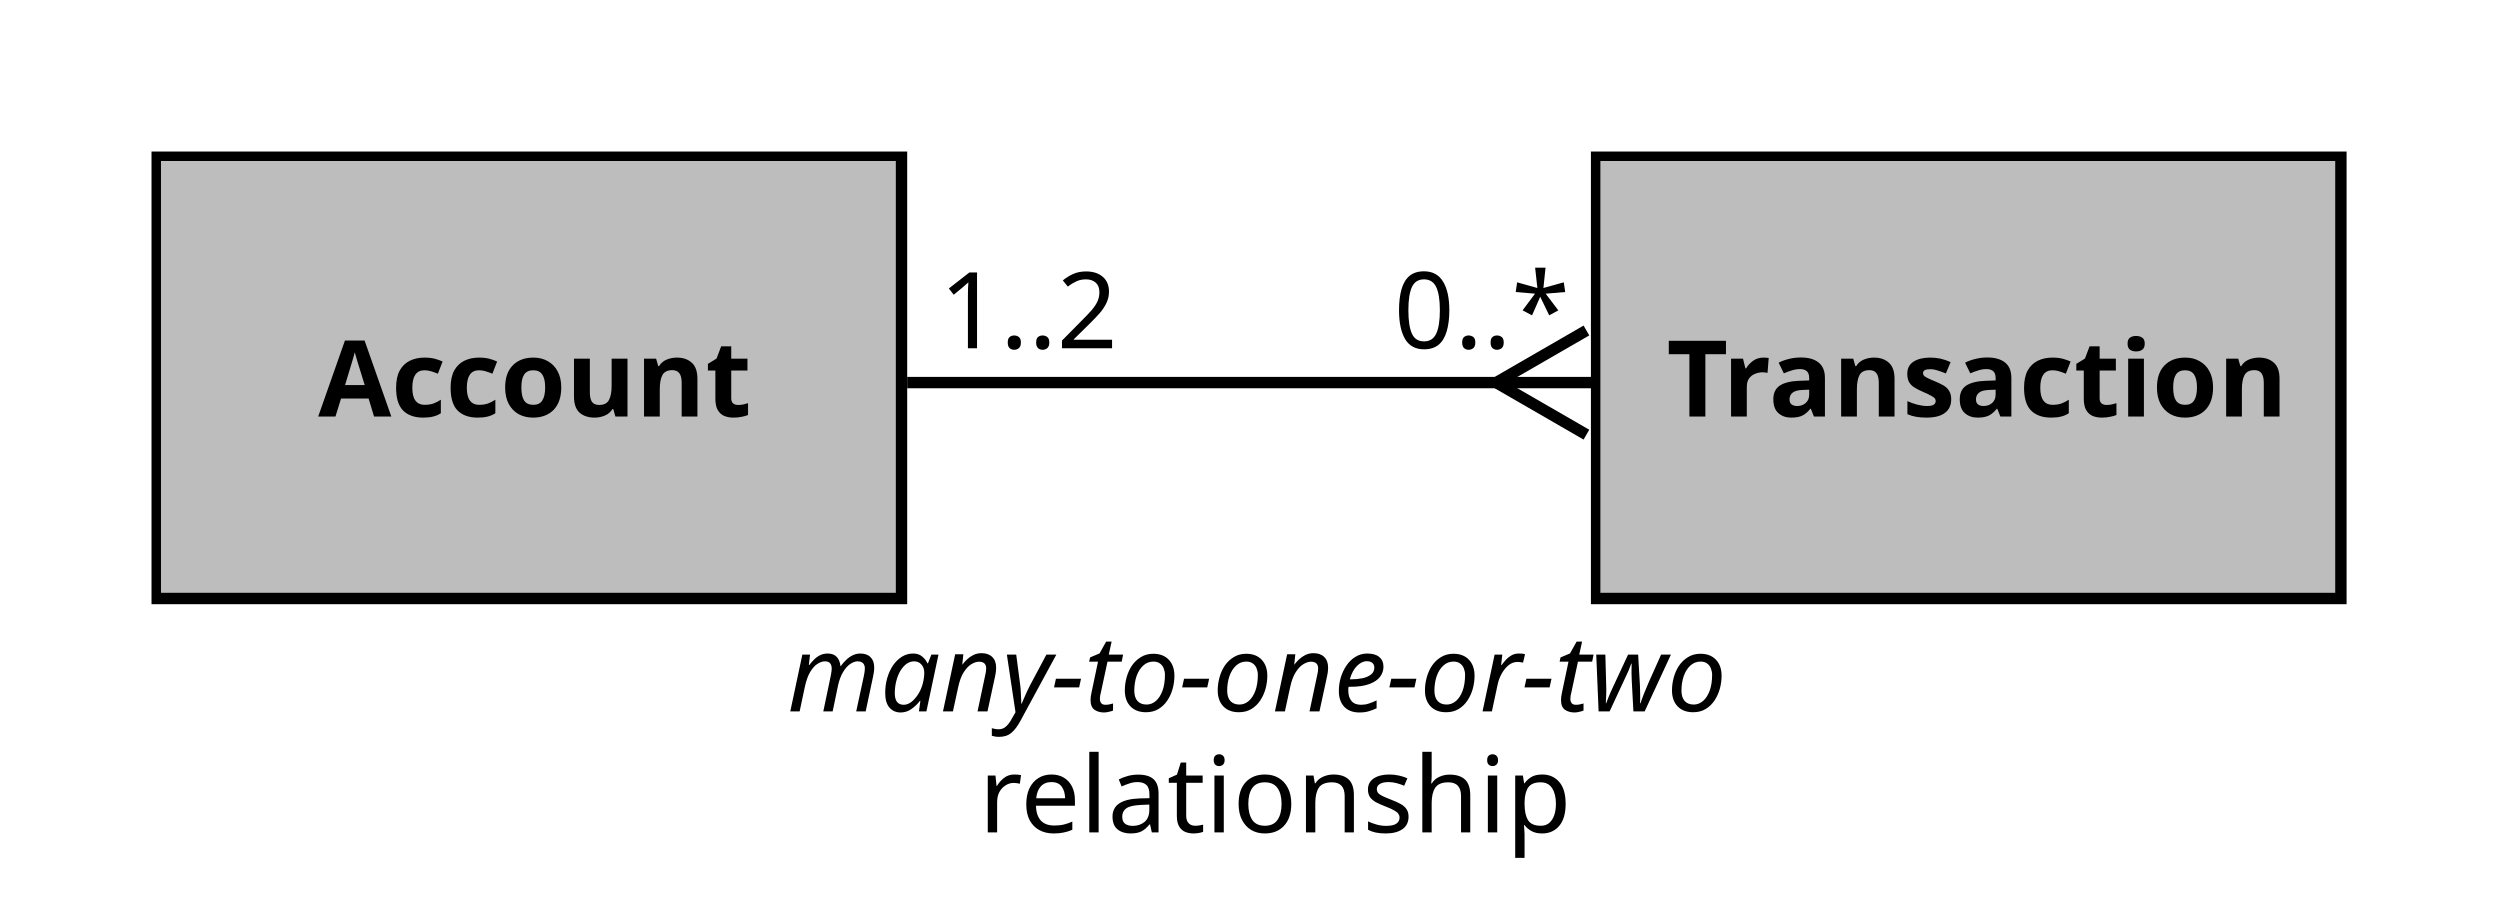
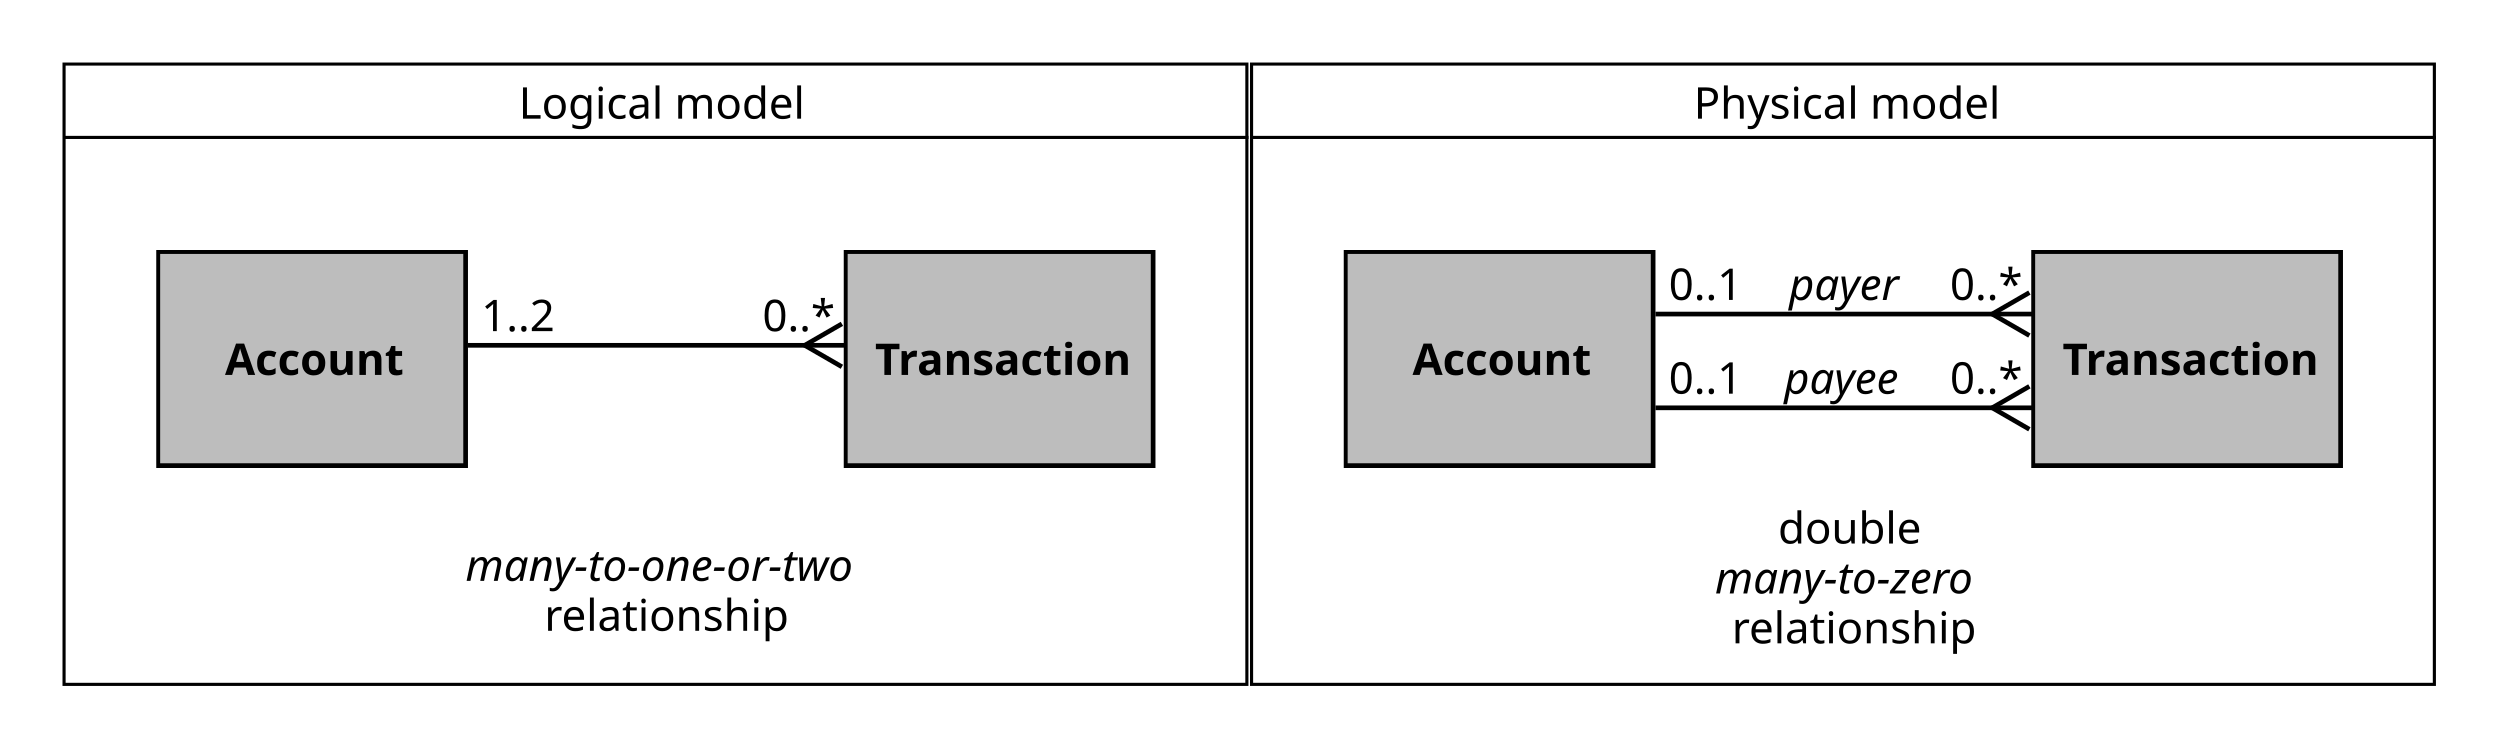
- <svg xmlns="http://www.w3.org/2000/svg" fill-opacity="1" color-rendering="auto" color-interpolation="auto" text-rendering="auto" stroke="black" stroke-linecap="square" width="330" stroke-miterlimit="10" shape-rendering="auto" stroke-opacity="1" fill="black" stroke-dasharray="none" font-weight="normal" stroke-width="1" viewBox="-10 -10 330 120" height="120" font-family="'Dialog'" font-style="normal" stroke-linejoin="miter" font-size="12px" stroke-dashoffset="0" image-rendering="auto">
+ <svg xmlns="http://www.w3.org/2000/svg" fill-opacity="1" color-rendering="auto" color-interpolation="auto" text-rendering="auto" stroke="black" stroke-linecap="square" width="800" stroke-miterlimit="10" shape-rendering="auto" stroke-opacity="1" fill="black" stroke-dasharray="none" font-weight="normal" stroke-width="1" viewBox="-10 -10 800 240" height="240" font-family="'Dialog'" font-style="normal" stroke-linejoin="miter" font-size="12px" stroke-dashoffset="0" image-rendering="auto">
  <defs id="genericDefs" />
  <g>
    <defs id="defs1">
      <clipPath clipPathUnits="userSpaceOnUse" id="clipPath1">
        <path d="M0 0 L2147483647 0 L2147483647 2147483647 L0 2147483647 L0 0 Z" />
      </clipPath>
      <clipPath clipPathUnits="userSpaceOnUse" id="clipPath2">
-         <path d="M0 0 L0 60 L100 60 L100 0 Z" />
+         <path d="M0 0 L0 200 L380 200 L380 0 Z" />
      </clipPath>
      <clipPath clipPathUnits="userSpaceOnUse" id="clipPath3">
-         <path d="M0 0 L0 90 L140 90 L140 0 Z" />
+         <path d="M0 0 L0 70 L100 70 L100 0 Z" />
+       </clipPath>
+       <clipPath clipPathUnits="userSpaceOnUse" id="clipPath4">
+         <path d="M0 0 L0 110 L150 110 L150 0 Z" />
+       </clipPath>
+       <clipPath clipPathUnits="userSpaceOnUse" id="clipPath5">
+         <path d="M0 0 L0 40 L150 40 L150 0 Z" />
+       </clipPath>
+       <clipPath clipPathUnits="userSpaceOnUse" id="clipPath6">
+         <path d="M0 0 L0 130 L150 130 L150 0 Z" />
      </clipPath>
    </defs>
-     <g fill="rgb(120,120,120)" fill-opacity="0.49" transform="translate(200,10)" stroke-opacity="0.49" stroke="rgb(120,120,120)">
-       <rect x="0.5" width="98.5" height="58.5" y="0.5" clip-path="url(#clipPath2)" stroke="none" />
+     <g fill="rgb(255,255,255)" fill-opacity="0" transform="translate(390,10)" stroke-opacity="0" stroke="rgb(255,255,255)">
+       <rect x="0.5" width="378.5" height="198.5" y="0.5" clip-path="url(#clipPath2)" stroke="none" />
    </g>
-     <g stroke-width="1.5" transform="translate(200,10)">
-       <rect fill="none" x="0.5" width="98.5" height="58.5" y="0.5" clip-path="url(#clipPath2)" />
-       <text x="10" font-size="14px" y="34.984" clip-path="url(#clipPath2)" font-family="sans-serif" stroke="none" font-weight="bold" xml:space="preserve">Transaction</text>
+     <g transform="translate(390,10)">
+       <rect fill="none" x="0.5" width="378.5" height="198.5" y="0.5" clip-path="url(#clipPath2)" />
+       <text x="142" font-size="14px" y="17.975" clip-path="url(#clipPath2)" font-family="sans-serif" stroke="none" xml:space="preserve">Physical model</text>
+       <path fill="none" d="M1 23.975 L379 23.975" clip-path="url(#clipPath2)" />
    </g>
-     <g fill="rgb(120,120,120)" fill-opacity="0.49" transform="translate(10,10)" stroke-opacity="0.49" stroke="rgb(120,120,120)">
-       <rect x="0.5" width="98.5" height="58.5" y="0.5" clip-path="url(#clipPath2)" stroke="none" />
+     <g fill="rgb(255,255,255)" fill-opacity="0" transform="translate(10,10)" stroke-opacity="0" stroke="rgb(255,255,255)">
+       <rect x="0.5" width="378.5" height="198.5" y="0.5" clip-path="url(#clipPath2)" stroke="none" />
    </g>
-     <g stroke-width="1.5" transform="translate(10,10)">
-       <rect fill="none" x="0.5" width="98.5" height="58.5" y="0.5" clip-path="url(#clipPath2)" />
-       <text x="22" font-size="14px" y="34.984" clip-path="url(#clipPath2)" font-family="sans-serif" stroke="none" font-weight="bold" xml:space="preserve">Account</text>
+     <g transform="translate(10,10)">
+       <rect fill="none" x="0.5" width="378.5" height="198.5" y="0.5" clip-path="url(#clipPath2)" />
+       <text x="146" font-size="14px" y="17.975" clip-path="url(#clipPath2)" font-family="sans-serif" stroke="none" xml:space="preserve">Logical model</text>
+       <path fill="none" d="M1 23.975 L379 23.975" clip-path="url(#clipPath2)" />
    </g>
-     <g stroke-width="1.5" transform="translate(90,20)">
-       <path fill="none" d="M20.5 20.5 L109.5 20.5" clip-path="url(#clipPath3)" />
-       <path fill="none" d="M108.758 27 L97.5 20.5 L108.758 14" clip-path="url(#clipPath3)" />
-       <text x="3.924" font-size="14px" y="63.906" clip-path="url(#clipPath3)" font-family="sans-serif" font-style="italic" stroke="none" xml:space="preserve">many-to-one-or-two</text>
-       <text x="29.2" font-size="14px" y="79.875" clip-path="url(#clipPath3)" font-family="sans-serif" stroke="none" xml:space="preserve">relationship</text>
-       <text x="24" font-size="14px" y="15.969" clip-path="url(#clipPath3)" font-family="sans-serif" stroke="none" xml:space="preserve">1..2</text>
-       <text x="83.986" font-size="14px" y="15.969" clip-path="url(#clipPath3)" font-family="sans-serif" stroke="none" xml:space="preserve">0..*</text>
+     <g fill="rgb(120,120,120)" fill-opacity="0.49" transform="translate(640,70)" stroke-opacity="0.49" stroke="rgb(120,120,120)">
+       <rect x="0.5" width="98.5" height="68.5" y="0.5" clip-path="url(#clipPath3)" stroke="none" />
+     </g>
+     <g stroke-width="1.5" transform="translate(640,70)">
+       <rect fill="none" x="0.5" width="98.5" height="68.5" y="0.5" clip-path="url(#clipPath3)" />
+       <text x="10" font-size="14px" y="39.987" clip-path="url(#clipPath3)" font-family="sans-serif" stroke="none" font-weight="bold" xml:space="preserve">Transaction</text>
+     </g>
+     <g fill="rgb(120,120,120)" fill-opacity="0.49" transform="translate(420,70)" stroke-opacity="0.49" stroke="rgb(120,120,120)">
+       <rect x="0.5" width="98.5" height="68.5" y="0.5" clip-path="url(#clipPath3)" stroke="none" />
+     </g>
+     <g stroke-width="1.5" transform="translate(420,70)">
+       <rect fill="none" x="0.5" width="98.5" height="68.5" y="0.5" clip-path="url(#clipPath3)" />
+       <text x="22" font-size="14px" y="39.987" clip-path="url(#clipPath3)" font-family="sans-serif" stroke="none" font-weight="bold" xml:space="preserve">Account</text>
+     </g>
+     <g fill="rgb(120,120,120)" fill-opacity="0.49" transform="translate(260,70)" stroke-opacity="0.49" stroke="rgb(120,120,120)">
+       <rect x="0.5" width="98.5" height="68.5" y="0.5" clip-path="url(#clipPath3)" stroke="none" />
+     </g>
+     <g stroke-width="1.5" transform="translate(260,70)">
+       <rect fill="none" x="0.5" width="98.5" height="68.5" y="0.5" clip-path="url(#clipPath3)" />
+       <text x="10" font-size="14px" y="39.987" clip-path="url(#clipPath3)" font-family="sans-serif" stroke="none" font-weight="bold" xml:space="preserve">Transaction</text>
+     </g>
+     <g fill="rgb(120,120,120)" fill-opacity="0.49" transform="translate(40,70)" stroke-opacity="0.49" stroke="rgb(120,120,120)">
+       <rect x="0.5" width="98.5" height="68.5" y="0.5" clip-path="url(#clipPath3)" stroke="none" />
+     </g>
+     <g stroke-width="1.5" transform="translate(40,70)">
+       <rect fill="none" x="0.5" width="98.5" height="68.5" y="0.5" clip-path="url(#clipPath3)" />
+       <text x="22" font-size="14px" y="39.987" clip-path="url(#clipPath3)" font-family="sans-serif" stroke="none" font-weight="bold" xml:space="preserve">Account</text>
+     </g>
+     <g stroke-width="1.5" transform="translate(510,100)">
+       <path fill="none" d="M10.5 20.5 L129.5 20.5" clip-path="url(#clipPath4)" />
+       <path fill="none" d="M128.758 27 L117.5 20.5 L128.758 14" clip-path="url(#clipPath4)" />
+       <text x="50.928" font-size="14px" y="16" clip-path="url(#clipPath4)" font-family="sans-serif" font-style="italic" stroke="none" xml:space="preserve">payee</text>
+       <text x="48.98" font-size="14px" y="63.925" clip-path="url(#clipPath4)" font-family="sans-serif" stroke="none" xml:space="preserve">double</text>
+       <text x="28.766" font-size="14px" y="79.9" clip-path="url(#clipPath4)" font-family="sans-serif" font-style="italic" stroke="none" xml:space="preserve">many-to-zero</text>
+       <text x="34.2" font-size="14px" y="95.875" clip-path="url(#clipPath4)" font-family="sans-serif" stroke="none" xml:space="preserve">relationship</text>
+       <text x="14" font-size="14px" y="15.975" clip-path="url(#clipPath4)" font-family="sans-serif" stroke="none" xml:space="preserve">0..1</text>
+       <text x="103.986" font-size="14px" y="15.975" clip-path="url(#clipPath4)" font-family="sans-serif" stroke="none" xml:space="preserve">0..*</text>
+     </g>
+     <g stroke-width="1.5" transform="translate(510,70)">
+       <path fill="none" d="M10.5 20.5 L129.5 20.5" clip-path="url(#clipPath5)" />
+       <path fill="none" d="M128.758 27 L117.5 20.5 L128.758 14" clip-path="url(#clipPath5)" />
+       <text x="52.49" font-size="14px" y="16" clip-path="url(#clipPath5)" font-family="sans-serif" font-style="italic" stroke="none" xml:space="preserve">payer</text>
+       <text x="14" font-size="14px" y="15.975" clip-path="url(#clipPath5)" font-family="sans-serif" stroke="none" xml:space="preserve">0..1</text>
+       <text x="103.986" font-size="14px" y="15.975" clip-path="url(#clipPath5)" font-family="sans-serif" stroke="none" xml:space="preserve">0..*</text>
+     </g>
+     <g stroke-width="1.5" transform="translate(130,80)">
+       <path fill="none" d="M10.5 20.5 L129.5 20.5" clip-path="url(#clipPath6)" />
+       <path fill="none" d="M128.758 27 L117.5 20.5 L128.758 14" clip-path="url(#clipPath6)" />
+       <text x="8.924" font-size="14px" y="95.875" clip-path="url(#clipPath6)" font-family="sans-serif" font-style="italic" stroke="none" xml:space="preserve">many-to-one-or-two</text>
+       <text x="34.2" font-size="14px" y="111.85" clip-path="url(#clipPath6)" font-family="sans-serif" stroke="none" xml:space="preserve">relationship</text>
+       <text x="14" font-size="14px" y="15.975" clip-path="url(#clipPath6)" font-family="sans-serif" stroke="none" xml:space="preserve">1..2</text>
+       <text x="103.986" font-size="14px" y="15.975" clip-path="url(#clipPath6)" font-family="sans-serif" stroke="none" xml:space="preserve">0..*</text>
    </g>
  </g>
</svg>
